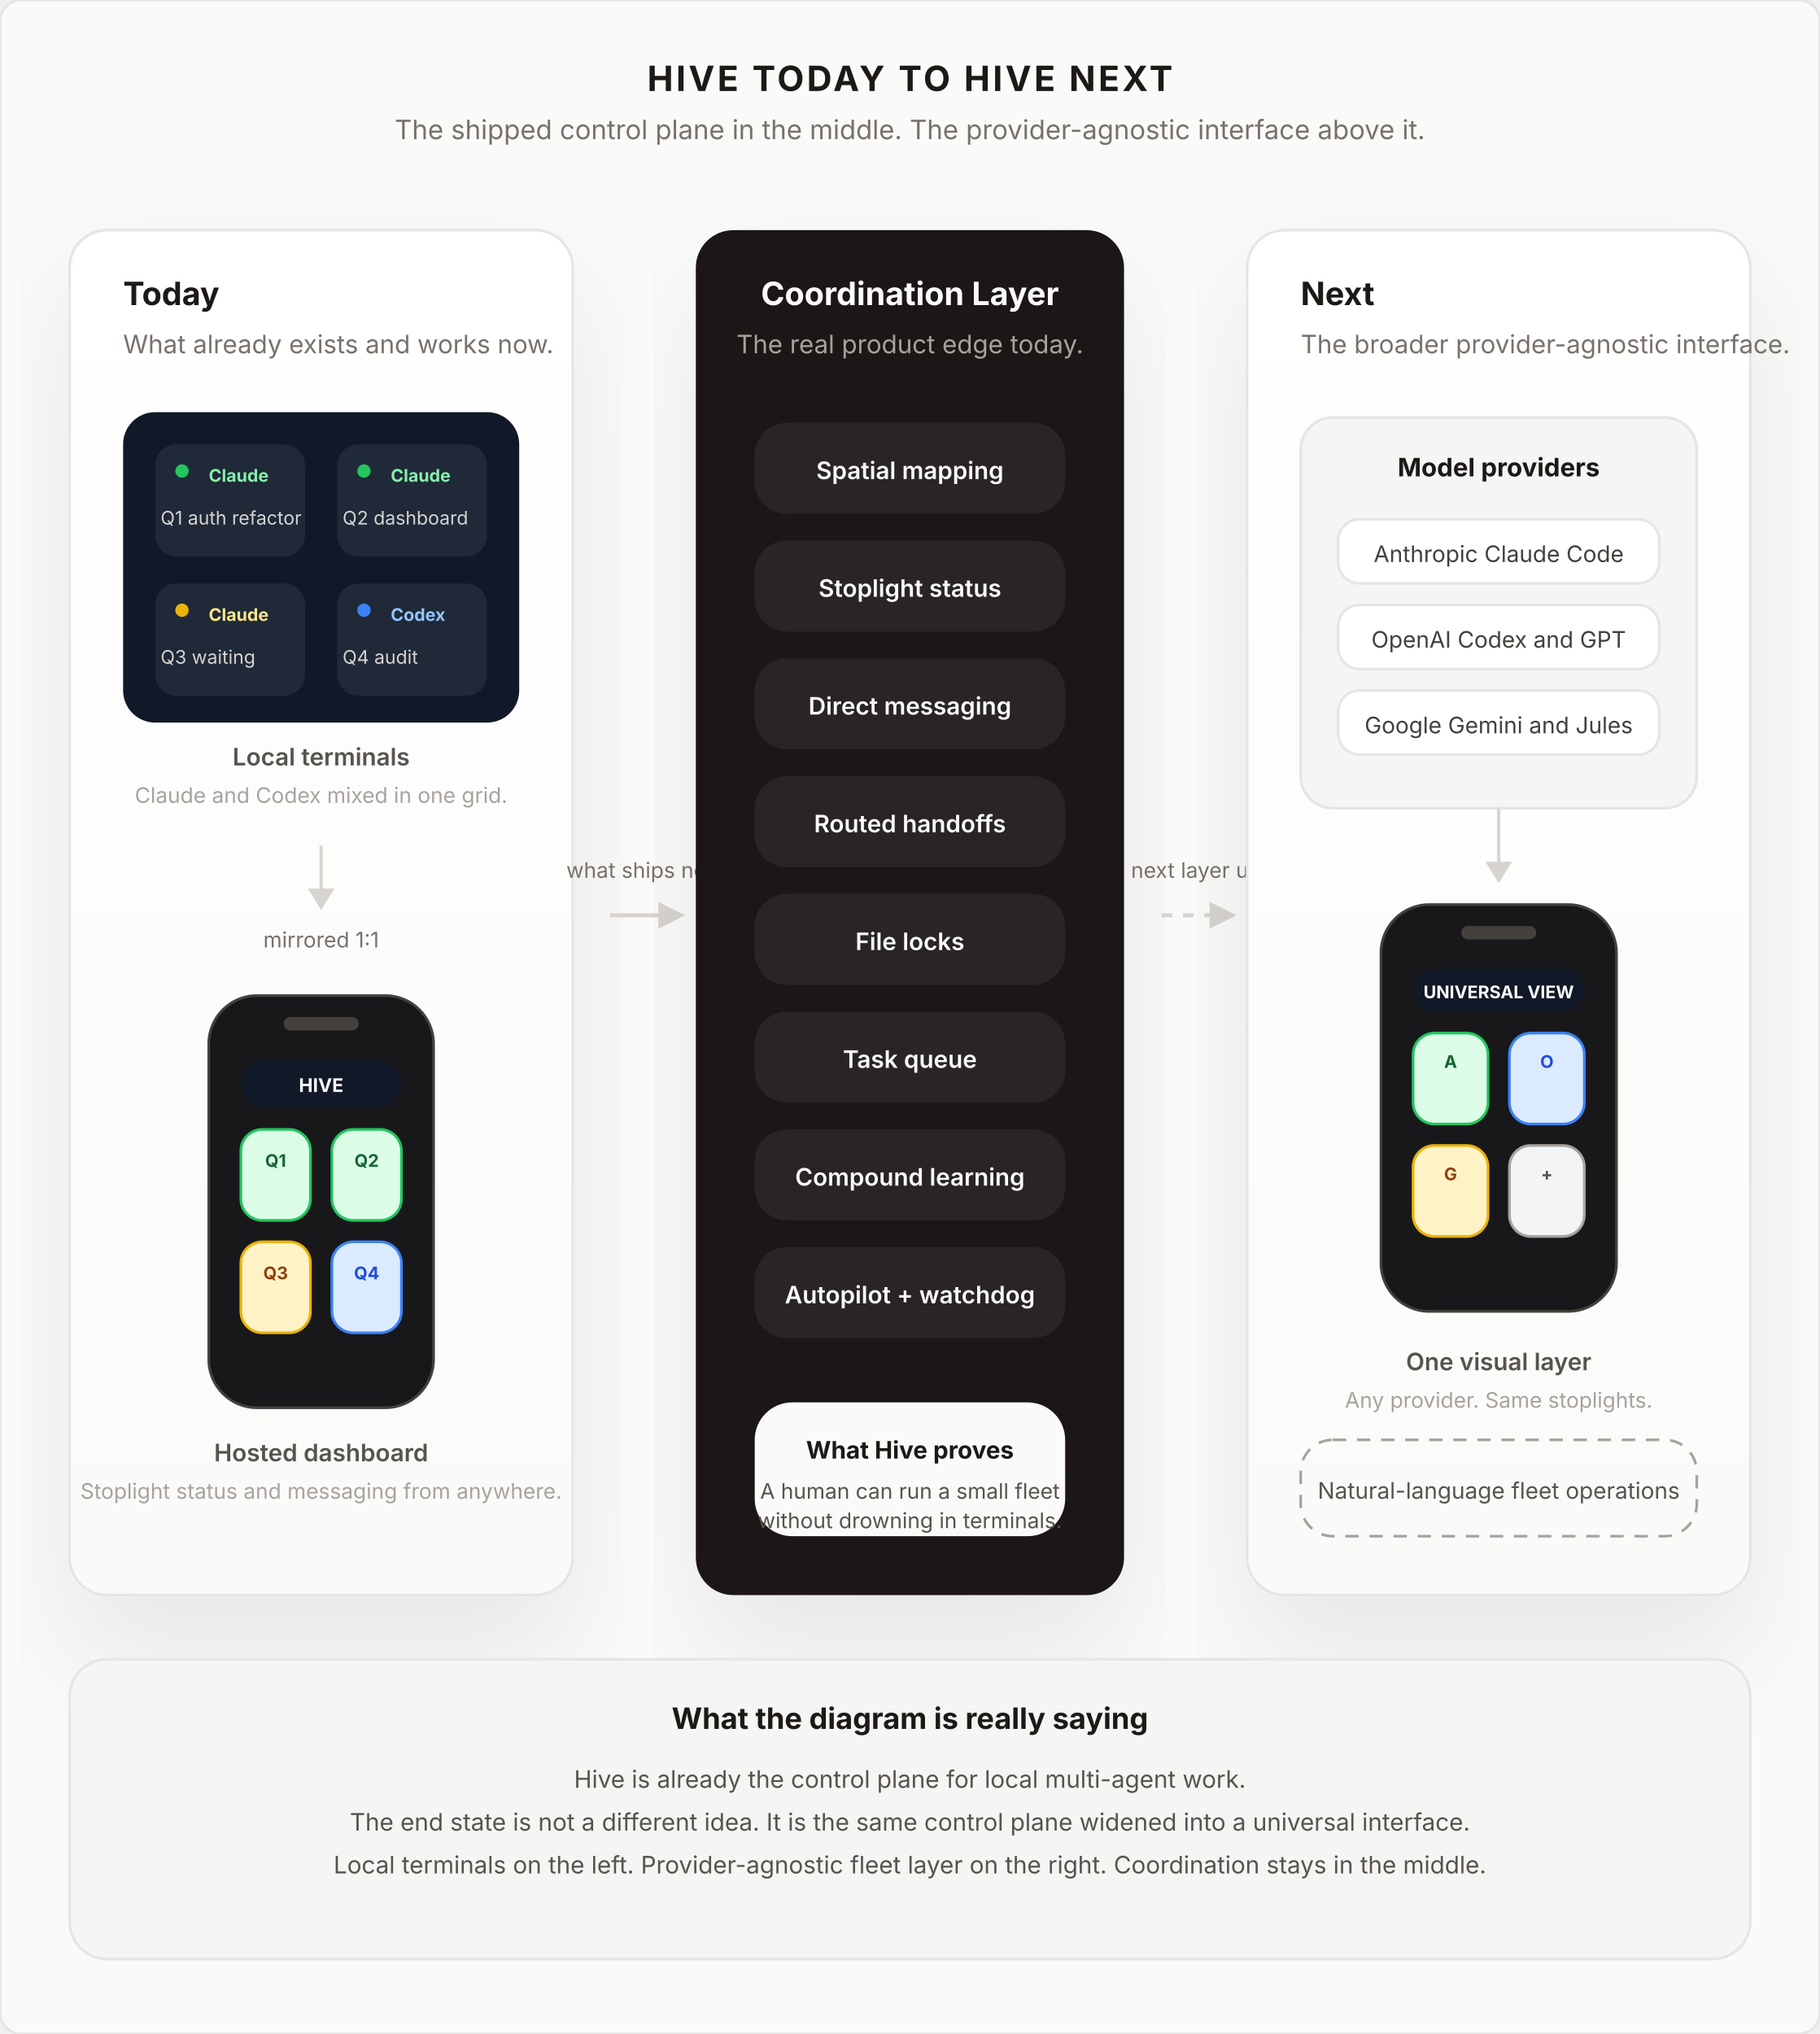
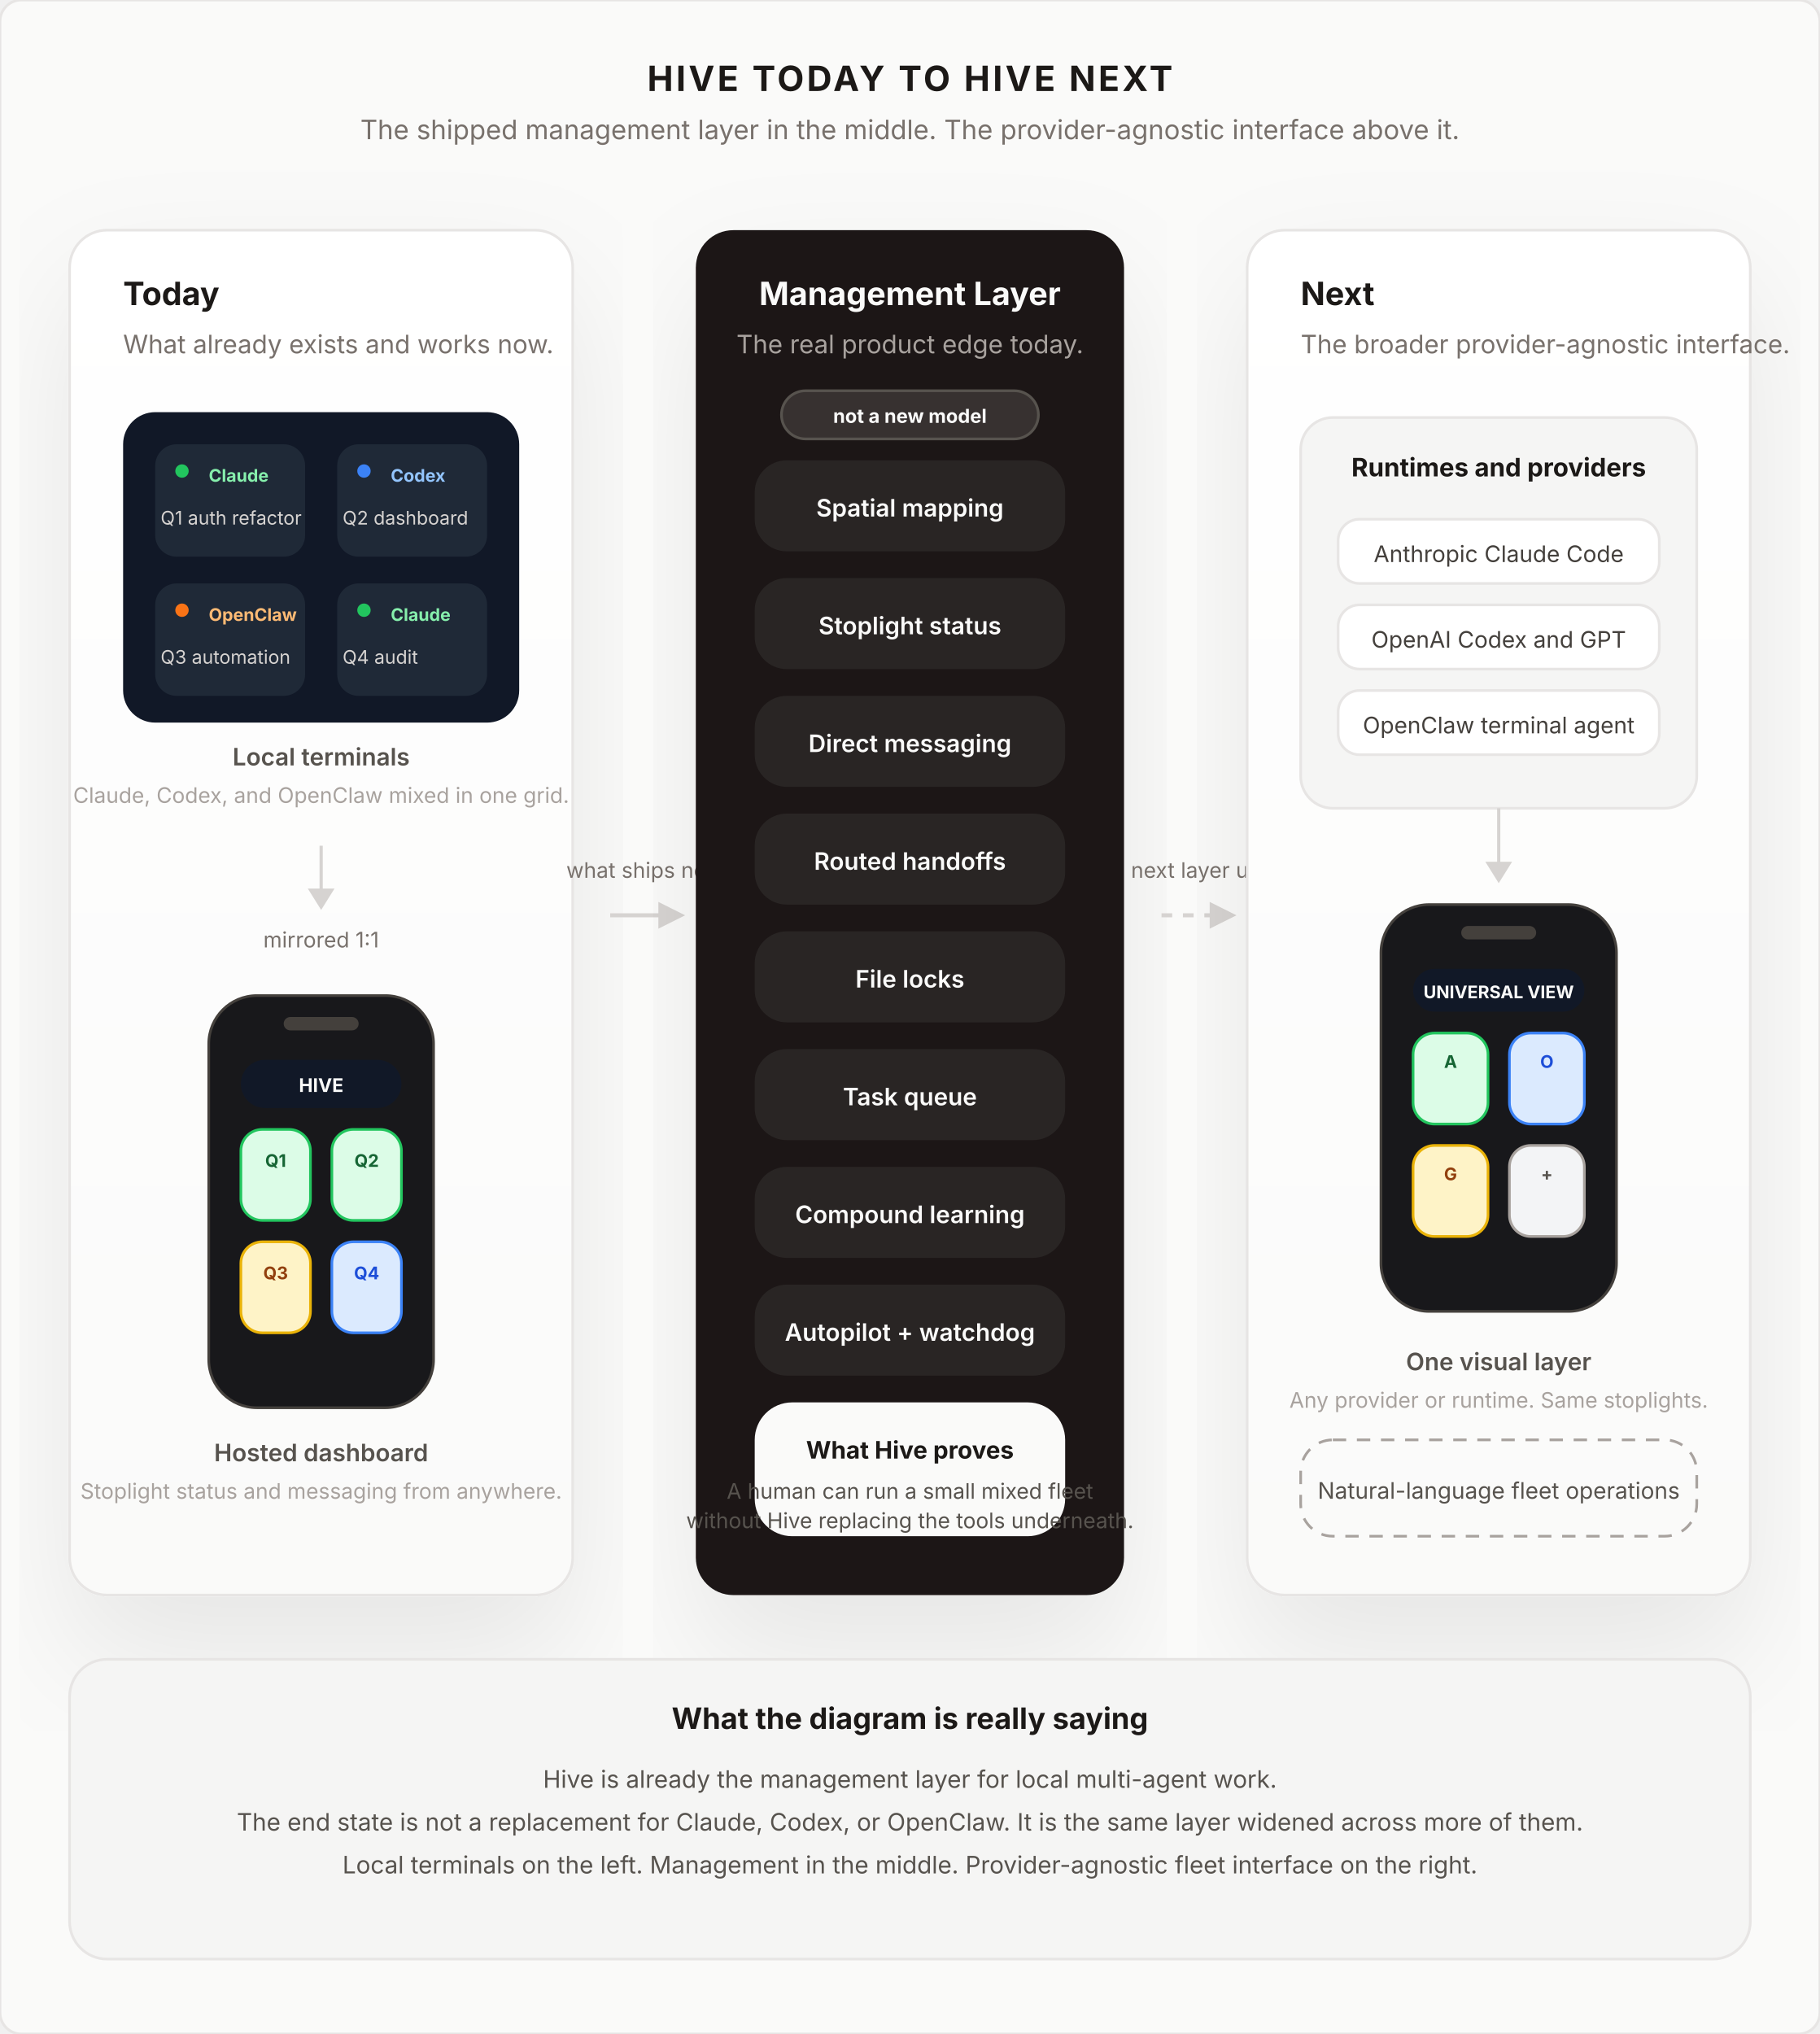
<svg xmlns="http://www.w3.org/2000/svg" viewBox="0 0 680 760" fill="none">
  <defs>
    <filter id="shadow">
      <feDropShadow dx="0" dy="10" stdDeviation="18" flood-color="#000" flood-opacity="0.12" />
      <feDropShadow dx="0" dy="22" stdDeviation="24" flood-color="#000" flood-opacity="0.08" />
    </filter>
    <linearGradient id="soft" x1="0" y1="0" x2="0" y2="1">
      <stop offset="0%" stop-color="#ffffff" />
      <stop offset="100%" stop-color="#fafaf9" />
    </linearGradient>
  </defs>
  <style>
    text { font-family: -apple-system, BlinkMacSystemFont, 'Segoe UI', sans-serif; }
  </style>
  <rect width="680" height="760" rx="8" fill="#fafaf9" stroke="#e7e5e4" stroke-width="1" />
  <text x="340" y="34" text-anchor="middle" font-size="13" font-weight="700" fill="#1c1917" letter-spacing="0.08em">HIVE TODAY TO HIVE NEXT</text>
-   <text x="340" y="52" text-anchor="middle" font-size="10" fill="#78716c">The shipped control plane in the middle. The provider-agnostic interface above it.</text>
+   <text x="340" y="52" text-anchor="middle" font-size="10" fill="#78716c">The shipped management layer in the middle. The provider-agnostic interface above it.</text>
  <rect x="26" y="86" width="188" height="510" rx="14" fill="url(#soft)" stroke="#e7e5e4" stroke-width="1" filter="url(#shadow)" />
  <text x="46" y="114" font-size="12" font-weight="700" fill="#1c1917">Today</text>
  <text x="46" y="132" font-size="9.5" fill="#78716c">What already exists and works now.</text>
  <rect x="46" y="154" width="148" height="116" rx="12" fill="#111827" />
  <rect x="58" y="166" width="56" height="42" rx="8" fill="#1f2937" />
  <circle cx="68" cy="176" r="2.5" fill="#22c55e" />
  <text x="78" y="180" font-size="6.5" font-weight="700" fill="#86efac">Claude</text>
  <text x="60" y="196" font-size="7" fill="#d6d3d1">Q1 auth refactor</text>
  <rect x="126" y="166" width="56" height="42" rx="8" fill="#1f2937" />
-   <circle cx="136" cy="176" r="2.5" fill="#22c55e" />
-   <text x="146" y="180" font-size="6.5" font-weight="700" fill="#86efac">Claude</text>
+   <circle cx="136" cy="176" r="2.5" fill="#3b82f6" />
+   <text x="146" y="180" font-size="6.5" font-weight="700" fill="#93c5fd">Codex</text>
  <text x="128" y="196" font-size="7" fill="#d6d3d1">Q2 dashboard</text>
  <rect x="58" y="218" width="56" height="42" rx="8" fill="#1f2937" />
-   <circle cx="68" cy="228" r="2.5" fill="#eab308" />
-   <text x="78" y="232" font-size="6.5" font-weight="700" fill="#fde68a">Claude</text>
-   <text x="60" y="248" font-size="7" fill="#d6d3d1">Q3 waiting</text>
+   <circle cx="68" cy="228" r="2.5" fill="#f97316" />
+   <text x="78" y="232" font-size="6.5" font-weight="700" fill="#fdba74">OpenClaw</text>
+   <text x="60" y="248" font-size="7" fill="#d6d3d1">Q3 automation</text>
  <rect x="126" y="218" width="56" height="42" rx="8" fill="#1f2937" />
-   <circle cx="136" cy="228" r="2.5" fill="#3b82f6" />
-   <text x="146" y="232" font-size="6.5" font-weight="700" fill="#93c5fd">Codex</text>
+   <circle cx="136" cy="228" r="2.5" fill="#22c55e" />
+   <text x="146" y="232" font-size="6.5" font-weight="700" fill="#86efac">Claude</text>
  <text x="128" y="248" font-size="7" fill="#d6d3d1">Q4 audit</text>
  <text x="120" y="286" text-anchor="middle" font-size="9" font-weight="600" fill="#57534e">Local terminals</text>
-   <text x="120" y="300" text-anchor="middle" font-size="8" fill="#a8a29e">Claude and Codex mixed in one grid.</text>
+   <text x="120" y="300" text-anchor="middle" font-size="8" fill="#a8a29e">Claude, Codex, and OpenClaw mixed in one grid.</text>
  <line x1="120" y1="316" x2="120" y2="336" stroke="#d6d3d1" stroke-width="1.2" />
  <polygon points="115,332 120,340 125,332" fill="#d6d3d1" />
  <text x="120" y="354" text-anchor="middle" font-size="8" fill="#78716c">mirrored 1:1</text>
  <rect x="78" y="372" width="84" height="154" rx="18" fill="#18181b" stroke="#44403c" stroke-width="1" />
  <rect x="106" y="380" width="28" height="5" rx="2.5" fill="#44403c" />
  <rect x="90" y="396" width="60" height="18" rx="9" fill="#111827" />
  <text x="120" y="408" text-anchor="middle" font-size="7" font-weight="700" fill="#fafaf9">HIVE</text>
  <rect x="90" y="422" width="26" height="34" rx="8" fill="#dcfce7" stroke="#22c55e" stroke-width="1" />
  <text x="103" y="436" text-anchor="middle" font-size="6.5" font-weight="700" fill="#166534">Q1</text>
  <rect x="124" y="422" width="26" height="34" rx="8" fill="#dcfce7" stroke="#22c55e" stroke-width="1" />
  <text x="137" y="436" text-anchor="middle" font-size="6.5" font-weight="700" fill="#166534">Q2</text>
  <rect x="90" y="464" width="26" height="34" rx="8" fill="#fef3c7" stroke="#eab308" stroke-width="1" />
  <text x="103" y="478" text-anchor="middle" font-size="6.5" font-weight="700" fill="#92400e">Q3</text>
  <rect x="124" y="464" width="26" height="34" rx="8" fill="#dbeafe" stroke="#3b82f6" stroke-width="1" />
  <text x="137" y="478" text-anchor="middle" font-size="6.5" font-weight="700" fill="#1d4ed8">Q4</text>
  <text x="120" y="546" text-anchor="middle" font-size="9" font-weight="600" fill="#57534e">Hosted dashboard</text>
  <text x="120" y="560" text-anchor="middle" font-size="8" fill="#a8a29e">Stoplight status and messaging from anywhere.</text>
  <line x1="228" y1="342" x2="250" y2="342" stroke="#d6d3d1" stroke-width="1.5" />
  <polygon points="246,337 256,342 246,347" fill="#d6d3d1" />
  <text x="241" y="328" text-anchor="middle" font-size="8" fill="#78716c">what ships now</text>
  <rect x="260" y="86" width="160" height="510" rx="14" fill="#1c1917" filter="url(#shadow)" />
-   <text x="340" y="114" text-anchor="middle" font-size="12" font-weight="700" fill="#fafaf9">Coordination Layer</text>
+   <text x="340" y="114" text-anchor="middle" font-size="12" font-weight="700" fill="#fafaf9">Management Layer</text>
  <text x="340" y="132" text-anchor="middle" font-size="9.5" fill="#a8a29e">The real product edge today.</text>
-   <rect x="282" y="158" width="116" height="34" rx="12" fill="#292524" />
-   <text x="340" y="179" text-anchor="middle" font-size="9" font-weight="600" fill="#fafaf9">Spatial mapping</text>
-   <rect x="282" y="202" width="116" height="34" rx="12" fill="#292524" />
-   <text x="340" y="223" text-anchor="middle" font-size="9" font-weight="600" fill="#fafaf9">Stoplight status</text>
-   <rect x="282" y="246" width="116" height="34" rx="12" fill="#292524" />
-   <text x="340" y="267" text-anchor="middle" font-size="9" font-weight="600" fill="#fafaf9">Direct messaging</text>
-   <rect x="282" y="290" width="116" height="34" rx="12" fill="#292524" />
-   <text x="340" y="311" text-anchor="middle" font-size="9" font-weight="600" fill="#fafaf9">Routed handoffs</text>
-   <rect x="282" y="334" width="116" height="34" rx="12" fill="#292524" />
-   <text x="340" y="355" text-anchor="middle" font-size="9" font-weight="600" fill="#fafaf9">File locks</text>
-   <rect x="282" y="378" width="116" height="34" rx="12" fill="#292524" />
-   <text x="340" y="399" text-anchor="middle" font-size="9" font-weight="600" fill="#fafaf9">Task queue</text>
-   <rect x="282" y="422" width="116" height="34" rx="12" fill="#292524" />
-   <text x="340" y="443" text-anchor="middle" font-size="9" font-weight="600" fill="#fafaf9">Compound learning</text>
-   <rect x="282" y="466" width="116" height="34" rx="12" fill="#292524" />
-   <text x="340" y="487" text-anchor="middle" font-size="9" font-weight="600" fill="#fafaf9">Autopilot + watchdog</text>
+   <rect x="292" y="146" width="96" height="18" rx="9" fill="#fafaf9" fill-opacity="0.12" stroke="#57534e" stroke-width="1" />
+   <text x="340" y="158" text-anchor="middle" font-size="7.2" font-weight="700" fill="#fafaf9">not a new model</text>
+   <rect x="282" y="172" width="116" height="34" rx="12" fill="#292524" />
+   <text x="340" y="193" text-anchor="middle" font-size="9" font-weight="600" fill="#fafaf9">Spatial mapping</text>
+   <rect x="282" y="216" width="116" height="34" rx="12" fill="#292524" />
+   <text x="340" y="237" text-anchor="middle" font-size="9" font-weight="600" fill="#fafaf9">Stoplight status</text>
+   <rect x="282" y="260" width="116" height="34" rx="12" fill="#292524" />
+   <text x="340" y="281" text-anchor="middle" font-size="9" font-weight="600" fill="#fafaf9">Direct messaging</text>
+   <rect x="282" y="304" width="116" height="34" rx="12" fill="#292524" />
+   <text x="340" y="325" text-anchor="middle" font-size="9" font-weight="600" fill="#fafaf9">Routed handoffs</text>
+   <rect x="282" y="348" width="116" height="34" rx="12" fill="#292524" />
+   <text x="340" y="369" text-anchor="middle" font-size="9" font-weight="600" fill="#fafaf9">File locks</text>
+   <rect x="282" y="392" width="116" height="34" rx="12" fill="#292524" />
+   <text x="340" y="413" text-anchor="middle" font-size="9" font-weight="600" fill="#fafaf9">Task queue</text>
+   <rect x="282" y="436" width="116" height="34" rx="12" fill="#292524" />
+   <text x="340" y="457" text-anchor="middle" font-size="9" font-weight="600" fill="#fafaf9">Compound learning</text>
+   <rect x="282" y="480" width="116" height="34" rx="12" fill="#292524" />
+   <text x="340" y="501" text-anchor="middle" font-size="9" font-weight="600" fill="#fafaf9">Autopilot + watchdog</text>
  <rect x="282" y="524" width="116" height="50" rx="14" fill="#fafaf9" />
  <text x="340" y="545" text-anchor="middle" font-size="9" font-weight="700" fill="#1c1917">What Hive proves</text>
-   <text x="340" y="560" text-anchor="middle" font-size="8" fill="#57534e">A human can run a small fleet</text>
-   <text x="340" y="571" text-anchor="middle" font-size="8" fill="#57534e">without drowning in terminals.</text>
+   <text x="340" y="560" text-anchor="middle" font-size="8" fill="#57534e">A human can run a small mixed fleet</text>
+   <text x="340" y="571" text-anchor="middle" font-size="8" fill="#57534e">without Hive replacing the tools underneath.</text>
  <line x1="434" y1="342" x2="456" y2="342" stroke="#d6d3d1" stroke-width="1.5" stroke-dasharray="4 4" />
  <polygon points="452,337 462,342 452,347" fill="#d6d3d1" />
  <text x="447" y="328" text-anchor="middle" font-size="8" fill="#78716c">next layer up</text>
  <rect x="466" y="86" width="188" height="510" rx="14" fill="url(#soft)" stroke="#e7e5e4" stroke-width="1" filter="url(#shadow)" />
  <text x="486" y="114" font-size="12" font-weight="700" fill="#1c1917">Next</text>
  <text x="486" y="132" font-size="9.5" fill="#78716c">The broader provider-agnostic interface.</text>
  <rect x="486" y="156" width="148" height="146" rx="12" fill="#f5f5f4" stroke="#e7e5e4" stroke-width="1" />
-   <text x="560" y="178" text-anchor="middle" font-size="9.5" font-weight="700" fill="#1c1917">Model providers</text>
+   <text x="560" y="178" text-anchor="middle" font-size="9.5" font-weight="700" fill="#1c1917">Runtimes and providers</text>
  <rect x="500" y="194" width="120" height="24" rx="8" fill="#ffffff" stroke="#e7e5e4" stroke-width="1" />
  <text x="560" y="210" text-anchor="middle" font-size="8.5" fill="#44403c">Anthropic  Claude Code</text>
  <rect x="500" y="226" width="120" height="24" rx="8" fill="#ffffff" stroke="#e7e5e4" stroke-width="1" />
  <text x="560" y="242" text-anchor="middle" font-size="8.5" fill="#44403c">OpenAI  Codex and GPT</text>
  <rect x="500" y="258" width="120" height="24" rx="8" fill="#ffffff" stroke="#e7e5e4" stroke-width="1" />
-   <text x="560" y="274" text-anchor="middle" font-size="8.5" fill="#44403c">Google  Gemini and Jules</text>
+   <text x="560" y="274" text-anchor="middle" font-size="8.5" fill="#44403c">OpenClaw  terminal agent</text>
  <line x1="560" y1="302" x2="560" y2="326" stroke="#d6d3d1" stroke-width="1.2" />
  <polygon points="555,322 560,330 565,322" fill="#d6d3d1" />
  <rect x="516" y="338" width="88" height="152" rx="18" fill="#18181b" stroke="#44403c" stroke-width="1" />
  <rect x="546" y="346" width="28" height="5" rx="2.5" fill="#44403c" />
  <rect x="528" y="362" width="64" height="16" rx="8" fill="#111827" />
  <text x="560" y="373" text-anchor="middle" font-size="6.5" font-weight="700" fill="#fafaf9">UNIVERSAL VIEW</text>
  <rect x="528" y="386" width="28" height="34" rx="8" fill="#dcfce7" stroke="#22c55e" stroke-width="1" />
  <text x="542" y="399" text-anchor="middle" font-size="6.5" font-weight="700" fill="#166534">A</text>
  <rect x="564" y="386" width="28" height="34" rx="8" fill="#dbeafe" stroke="#3b82f6" stroke-width="1" />
  <text x="578" y="399" text-anchor="middle" font-size="6.5" font-weight="700" fill="#1d4ed8">O</text>
  <rect x="528" y="428" width="28" height="34" rx="8" fill="#fef3c7" stroke="#eab308" stroke-width="1" />
  <text x="542" y="441" text-anchor="middle" font-size="6.5" font-weight="700" fill="#92400e">G</text>
  <rect x="564" y="428" width="28" height="34" rx="8" fill="#f3f4f6" stroke="#a8a29e" stroke-width="1" />
  <text x="578" y="441" text-anchor="middle" font-size="6.5" font-weight="700" fill="#57534e">+</text>
  <text x="560" y="512" text-anchor="middle" font-size="9" font-weight="600" fill="#57534e">One visual layer</text>
-   <text x="560" y="526" text-anchor="middle" font-size="8" fill="#a8a29e">Any provider. Same stoplights.</text>
+   <text x="560" y="526" text-anchor="middle" font-size="8" fill="#a8a29e">Any provider or runtime. Same stoplights.</text>
  <rect x="486" y="538" width="148" height="36" rx="12" fill="none" stroke="#a8a29e" stroke-width="1" stroke-dasharray="5 4" />
  <text x="560" y="560" text-anchor="middle" font-size="8.5" fill="#57534e">Natural-language fleet operations</text>
  <rect x="26" y="620" width="628" height="112" rx="14" fill="#f5f5f4" stroke="#e7e5e4" stroke-width="1" />
  <text x="340" y="646" text-anchor="middle" font-size="11" font-weight="700" fill="#1c1917">What the diagram is really saying</text>
-   <text x="340" y="668" text-anchor="middle" font-size="9" fill="#57534e">Hive is already the control plane for local multi-agent work.</text>
-   <text x="340" y="684" text-anchor="middle" font-size="9" fill="#57534e">The end state is not a different idea. It is the same control plane widened into a universal interface.</text>
-   <text x="340" y="700" text-anchor="middle" font-size="9" fill="#57534e">Local terminals on the left. Provider-agnostic fleet layer on the right. Coordination stays in the middle.</text>
+   <text x="340" y="668" text-anchor="middle" font-size="9" fill="#57534e">Hive is already the management layer for local multi-agent work.</text>
+   <text x="340" y="684" text-anchor="middle" font-size="9" fill="#57534e">The end state is not a replacement for Claude, Codex, or OpenClaw. It is the same layer widened across more of them.</text>
+   <text x="340" y="700" text-anchor="middle" font-size="9" fill="#57534e">Local terminals on the left. Management in the middle. Provider-agnostic fleet interface on the right.</text>
</svg>
